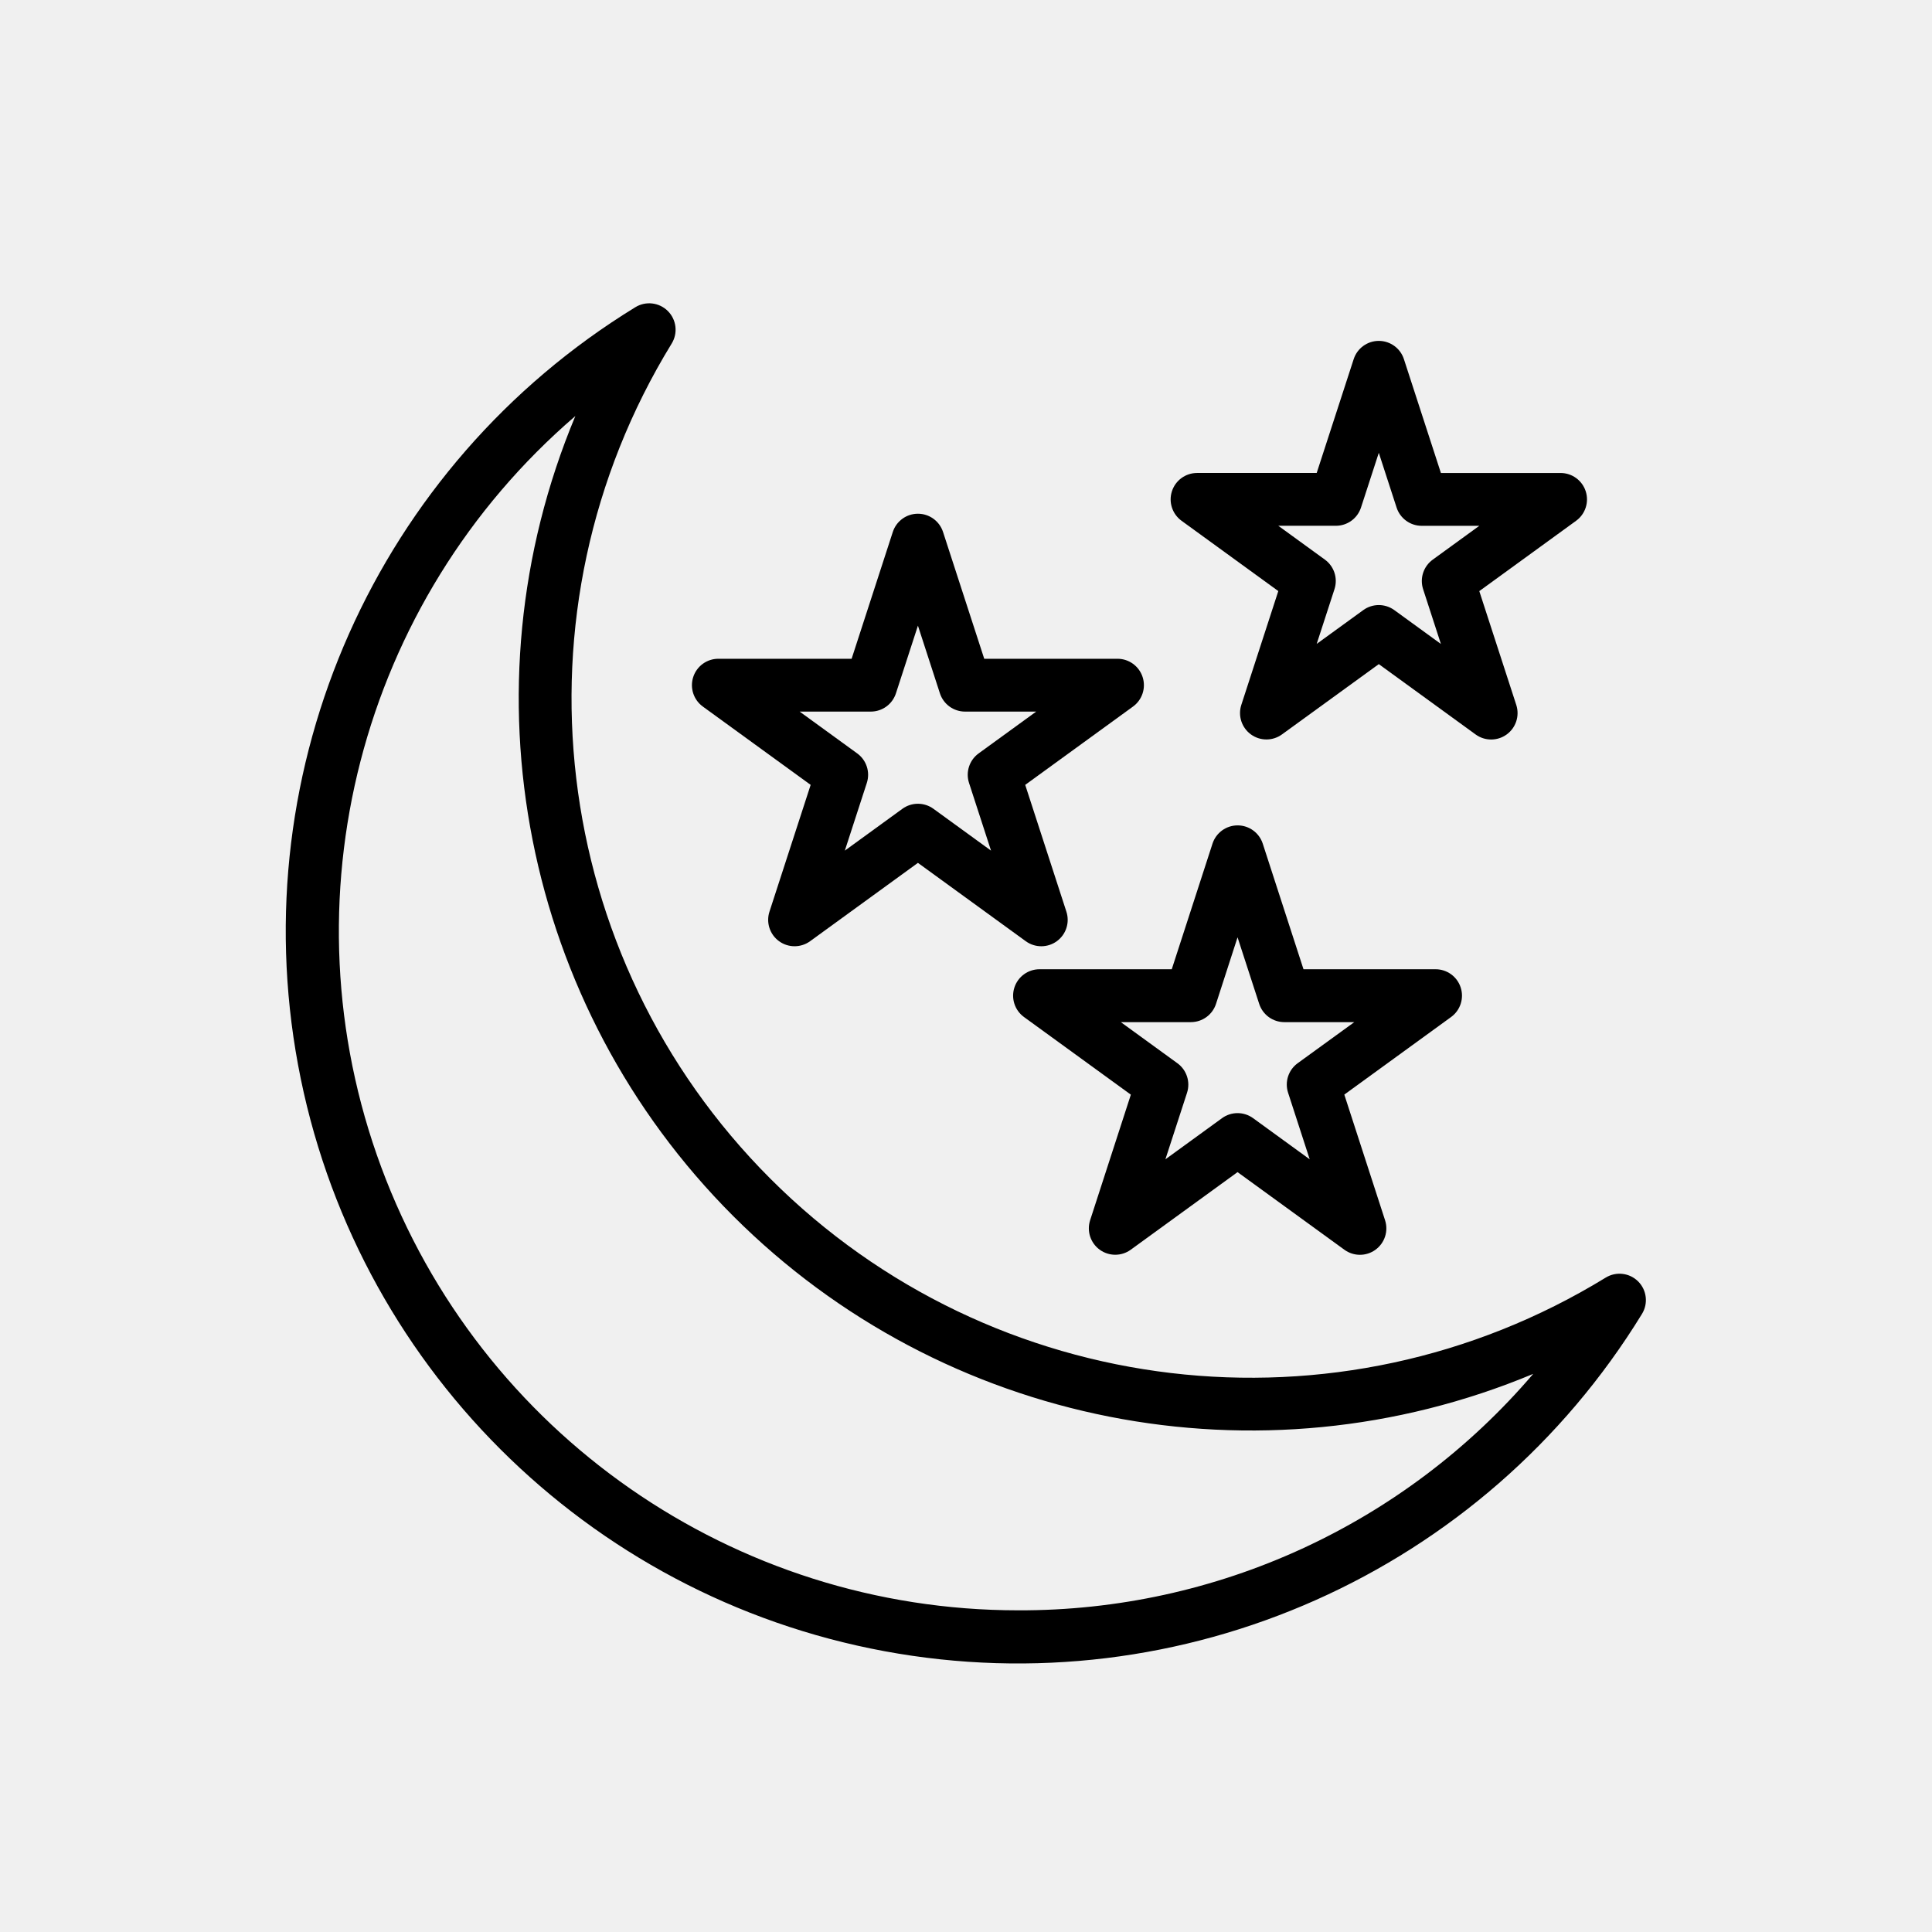
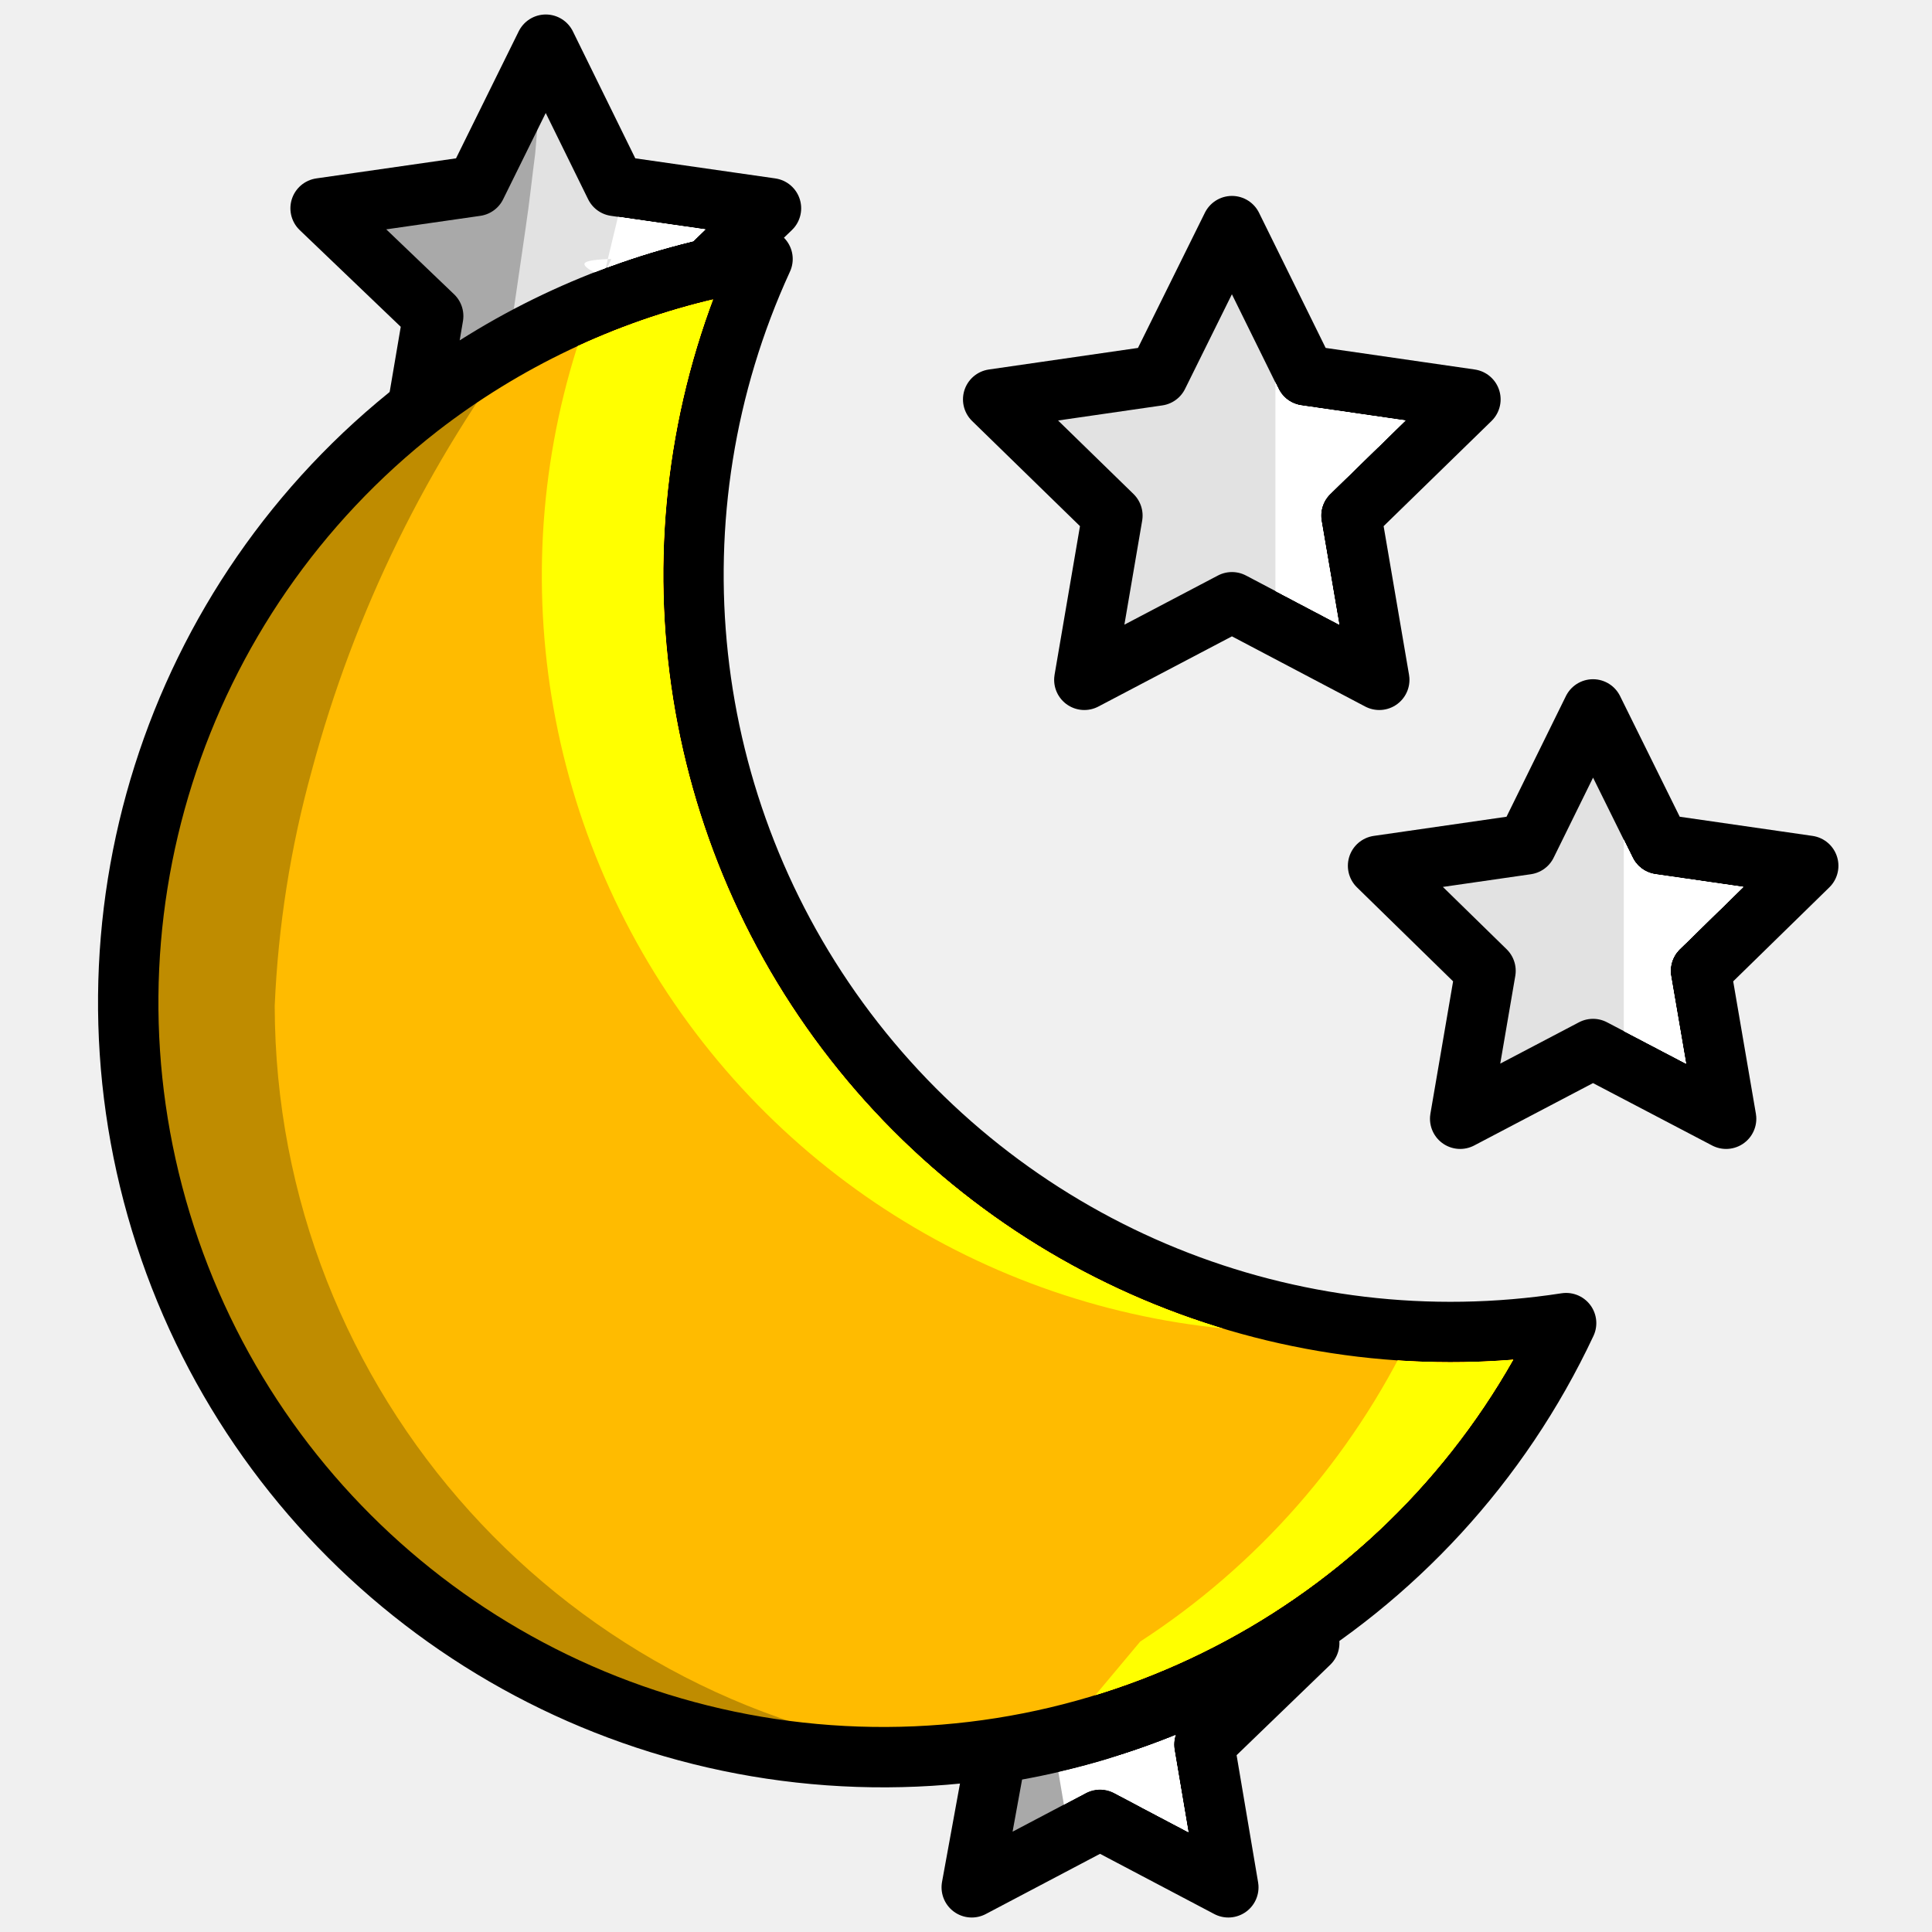
- <svg xmlns="http://www.w3.org/2000/svg" width="128" height="128" viewBox="0 0 128 128">
-   <g>
-     <path d="M108.534,84.9a1.749,1.749,0,0,0-2.153-.254A45,45,0,0,1,44.5,22.762a1.75,1.75,0,0,0-2.407-2.408,48.5,48.5,0,1,0,66.694,66.694A1.749,1.749,0,0,0,108.534,84.9ZM67.458,106.688A45,45,0,0,1,38.119,27.563a48.508,48.508,0,0,0,63.46,63.46A44.66,44.66,0,0,1,67.458,106.688Z" />
-     <path d="M96.775,65.424a1.749,1.749,0,0,0-1.664-1.209H86.36l-2.7-8.323a1.75,1.75,0,0,0-3.328,0l-2.7,8.323H68.871a1.75,1.75,0,0,0-1.028,3.166l7.079,5.143-2.7,8.324A1.749,1.749,0,0,0,74.911,82.8l7.08-5.144,7.08,5.144a1.75,1.75,0,0,0,2.693-1.956l-2.7-8.324,7.079-5.143A1.75,1.75,0,0,0,96.775,65.424Zm-10.8,5.016a1.748,1.748,0,0,0-.636,1.956l1.432,4.411L83.02,74.081a1.751,1.751,0,0,0-2.057,0l-3.752,2.726L78.644,72.4a1.751,1.751,0,0,0-.636-1.956l-3.751-2.725H78.9a1.751,1.751,0,0,0,1.664-1.21L81.991,62.1l1.434,4.41a1.749,1.749,0,0,0,1.664,1.209h4.637Z" />
-     <path d="M84.691,39.16,82.241,46.7a1.75,1.75,0,0,0,2.693,1.957L91.349,44l6.416,4.661a1.75,1.75,0,0,0,2.692-1.957l-2.45-7.541,6.414-4.66a1.75,1.75,0,0,0-1.028-3.166H95.464l-2.451-7.542a1.749,1.749,0,0,0-3.328,0l-2.451,7.541H79.306A1.75,1.75,0,0,0,78.277,34.5Zm3.815-4.326a1.749,1.749,0,0,0,1.664-1.209L91.349,30l1.179,3.628a1.751,1.751,0,0,0,1.664,1.209h3.815l-3.086,2.242a1.751,1.751,0,0,0-.636,1.957l1.179,3.628-3.087-2.243a1.751,1.751,0,0,0-2.057,0L87.234,42.66l1.179-3.627a1.75,1.75,0,0,0-.636-1.957l-3.086-2.242Z" />
-     <path d="M53.708,52l-2.729,8.4a1.75,1.75,0,0,0,2.693,1.957l7.143-5.19,7.144,5.19A1.749,1.749,0,0,0,70.651,60.4L67.923,52l7.142-5.189a1.75,1.75,0,0,0-1.028-3.166H65.208l-2.729-8.4a1.75,1.75,0,0,0-3.329,0l-2.728,8.4H47.593a1.75,1.75,0,0,0-1.029,3.166Zm3.986-4.855a1.75,1.75,0,0,0,1.664-1.21l1.457-4.484,1.457,4.485a1.751,1.751,0,0,0,1.665,1.209h4.714l-3.815,2.771a1.75,1.75,0,0,0-.635,1.957l1.457,4.483-3.815-2.771a1.75,1.75,0,0,0-2.057,0l-3.814,2.771,1.457-4.484a1.748,1.748,0,0,0-.636-1.956l-3.814-2.771Z" />
+ <svg xmlns="http://www.w3.org/2000/svg" viewBox="0 0 64 64">
+   <defs>
+     <style>.cls-1{isolation:isolate;}.cls-2{fill:#e2e2e2;}.cls-3{fill:#fb0;}.cls-4{fill:none;stroke:#000;stroke-linecap:round;stroke-linejoin:round;stroke-width:2px;}.cls-5{opacity:0.25;mix-blend-mode:multiply;}.cls-6,.cls-7{mix-blend-mode:overlay;}.cls-7{fill:#fff;}</style>
+   </defs>
+   <g class="cls-1">
+     <g id="Layer_1" data-name="Layer 1">
+       <g id="Vector">
+         <path class="cls-2" d="M25.54,6.9l-2.08,2a24.89,24.89,0,0,0-9.62,4.57l.51-3L10.62,6.9l5.15-.74,2.31-4.68,2.3,4.68Z" />
+         <polygon class="cls-2" points="40.81 7.49 43.25 12.44 48.71 13.23 44.76 17.08 45.69 22.52 40.81 19.95 35.92 22.52 36.85 17.08 32.9 13.23 38.36 12.44 40.81 7.49" />
+         <polygon class="cls-2" points="52.77 23.5 54.98 27.97 59.9 28.68 56.34 32.16 57.18 37.06 52.77 34.75 48.37 37.06 49.21 32.16 45.65 28.68 50.57 27.97 52.77 23.5" />
+         <path class="cls-2" d="M39.89,57.79l.8,4.73-4.25-2.24-4.25,2.24L33,58.08a25,25,0,0,0,9.8-3.73l.57.08Z" />
+         <path class="cls-3" d="M51.88,43.83a25,25,0,1,1-38-30.34,24.89,24.89,0,0,1,9.62-4.57c.59-.13,1.16-.25,1.76-.34A25.08,25.08,0,0,0,51.88,43.83Z" />
+       </g>
+       <g id="Line">
+         <path class="cls-4" d="M25.54,6.9l-2.08,2a24.89,24.89,0,0,0-9.62,4.57l.51-3L10.62,6.9l5.15-.74,2.31-4.68,2.3,4.68Z" />
+         <polygon class="cls-4" points="40.81 7.49 43.25 12.44 48.71 13.23 44.76 17.08 45.69 22.52 40.81 19.95 35.92 22.52 36.85 17.08 32.9 13.23 38.36 12.44 40.81 7.49" />
+         <polygon class="cls-4" points="52.77 23.5 54.98 27.97 59.9 28.68 56.34 32.16 57.18 37.06 52.77 34.75 48.37 37.06 49.21 32.16 45.65 28.68 50.57 27.97 52.77 23.5" />
+         <path class="cls-4" d="M39.89,57.79l.8,4.73-4.25-2.24-4.25,2.24L33,58.08a25,25,0,0,0,9.8-3.73l.57.08Z" />
+         <path class="cls-4" d="M51.88,43.83a25,25,0,1,1-38-30.34,24.89,24.89,0,0,1,9.62-4.57c.59-.13,1.16-.25,1.76-.34A25.08,25.08,0,0,0,51.88,43.83Z" />
+       </g>
+       <g id="Shadow" class="cls-5">
+         <path d="M36.44,60.28l1,.55L38,58.08a25,25,0,0,1-3.81.28q-.62,0-1.23,0l-.72,4.19Z" />
+         <polygon points="40.69 62.52 40.4 60.83 38.94 61.6 40.69 62.52" />
+         <path d="M4.1,33.32a25,25,0,0,0,25,25c.83,0,1.64,0,2.45-.13A25.05,25.05,0,0,1,9.1,33.32a34.83,34.83,0,0,1,1.23-7.8A41.92,41.92,0,0,1,17.45,11L17,10.38c.14-.93.27-1.87.41-2.81s.21-1.66.32-2.49c.1-1.2.2-2.4.31-3.6L15.77,6.16l-5.15.74,3.73,3.63-.51,3A25,25,0,0,0,4.1,33.32Z" />
+       </g>
+       <g id="Highligth" class="cls-6">
+         <path class="cls-7" d="M48.71,13.23l-5.46-.79-1-2V20.73l3.41,1.79-.93-5.44Z" />
+         <polygon class="cls-7" points="36.32 20.22 35.92 22.52 38.31 21.27 36.32 20.22" />
+         <polygon class="cls-7" points="48.37 37.06 50.27 36.06 48.68 35.23 48.37 37.06" />
+         <path class="cls-7" d="M48,44.13l-1.23,0a25.19,25.19,0,0,1-9,10.25q-1.44,1.71-2.86,3.44l.51,3,1-.55,4.25,2.24-.8-4.73,3.43-3.36-.57-.08a25.17,25.17,0,0,0,9.13-10.52A25.16,25.16,0,0,1,48,44.13Z" />
+         <polygon class="cls-7" points="32.19 62.52 33.94 61.6 32.48 60.83 32.19 62.52" />
+         <path class="cls-7" d="M27.91,58.33l0-.25c-.44.07-.9.11-1.36.15C27,58.28,27.47,58.31,27.91,58.33Z" />
+         <path class="cls-7" d="M20.38,6.16l-2.3-4.68L20.54,6.9,20,9.14c-.08,0-.66-.25-.64-.4s.85-.16.89-.16A25.06,25.06,0,0,0,43,44.13c.82,0,1.63-.05,2.43-.13A25.07,25.07,0,0,1,25.22,8.58c-.6.09-1.17.21-1.76.34l2.08-2Z" />
+         <path class="cls-7" d="M59.9,28.68,55,28l-1.21-2.45v9.75l3.41,1.79-.84-4.9Z" />
+       </g>
+     </g>
  </g>
</svg>
